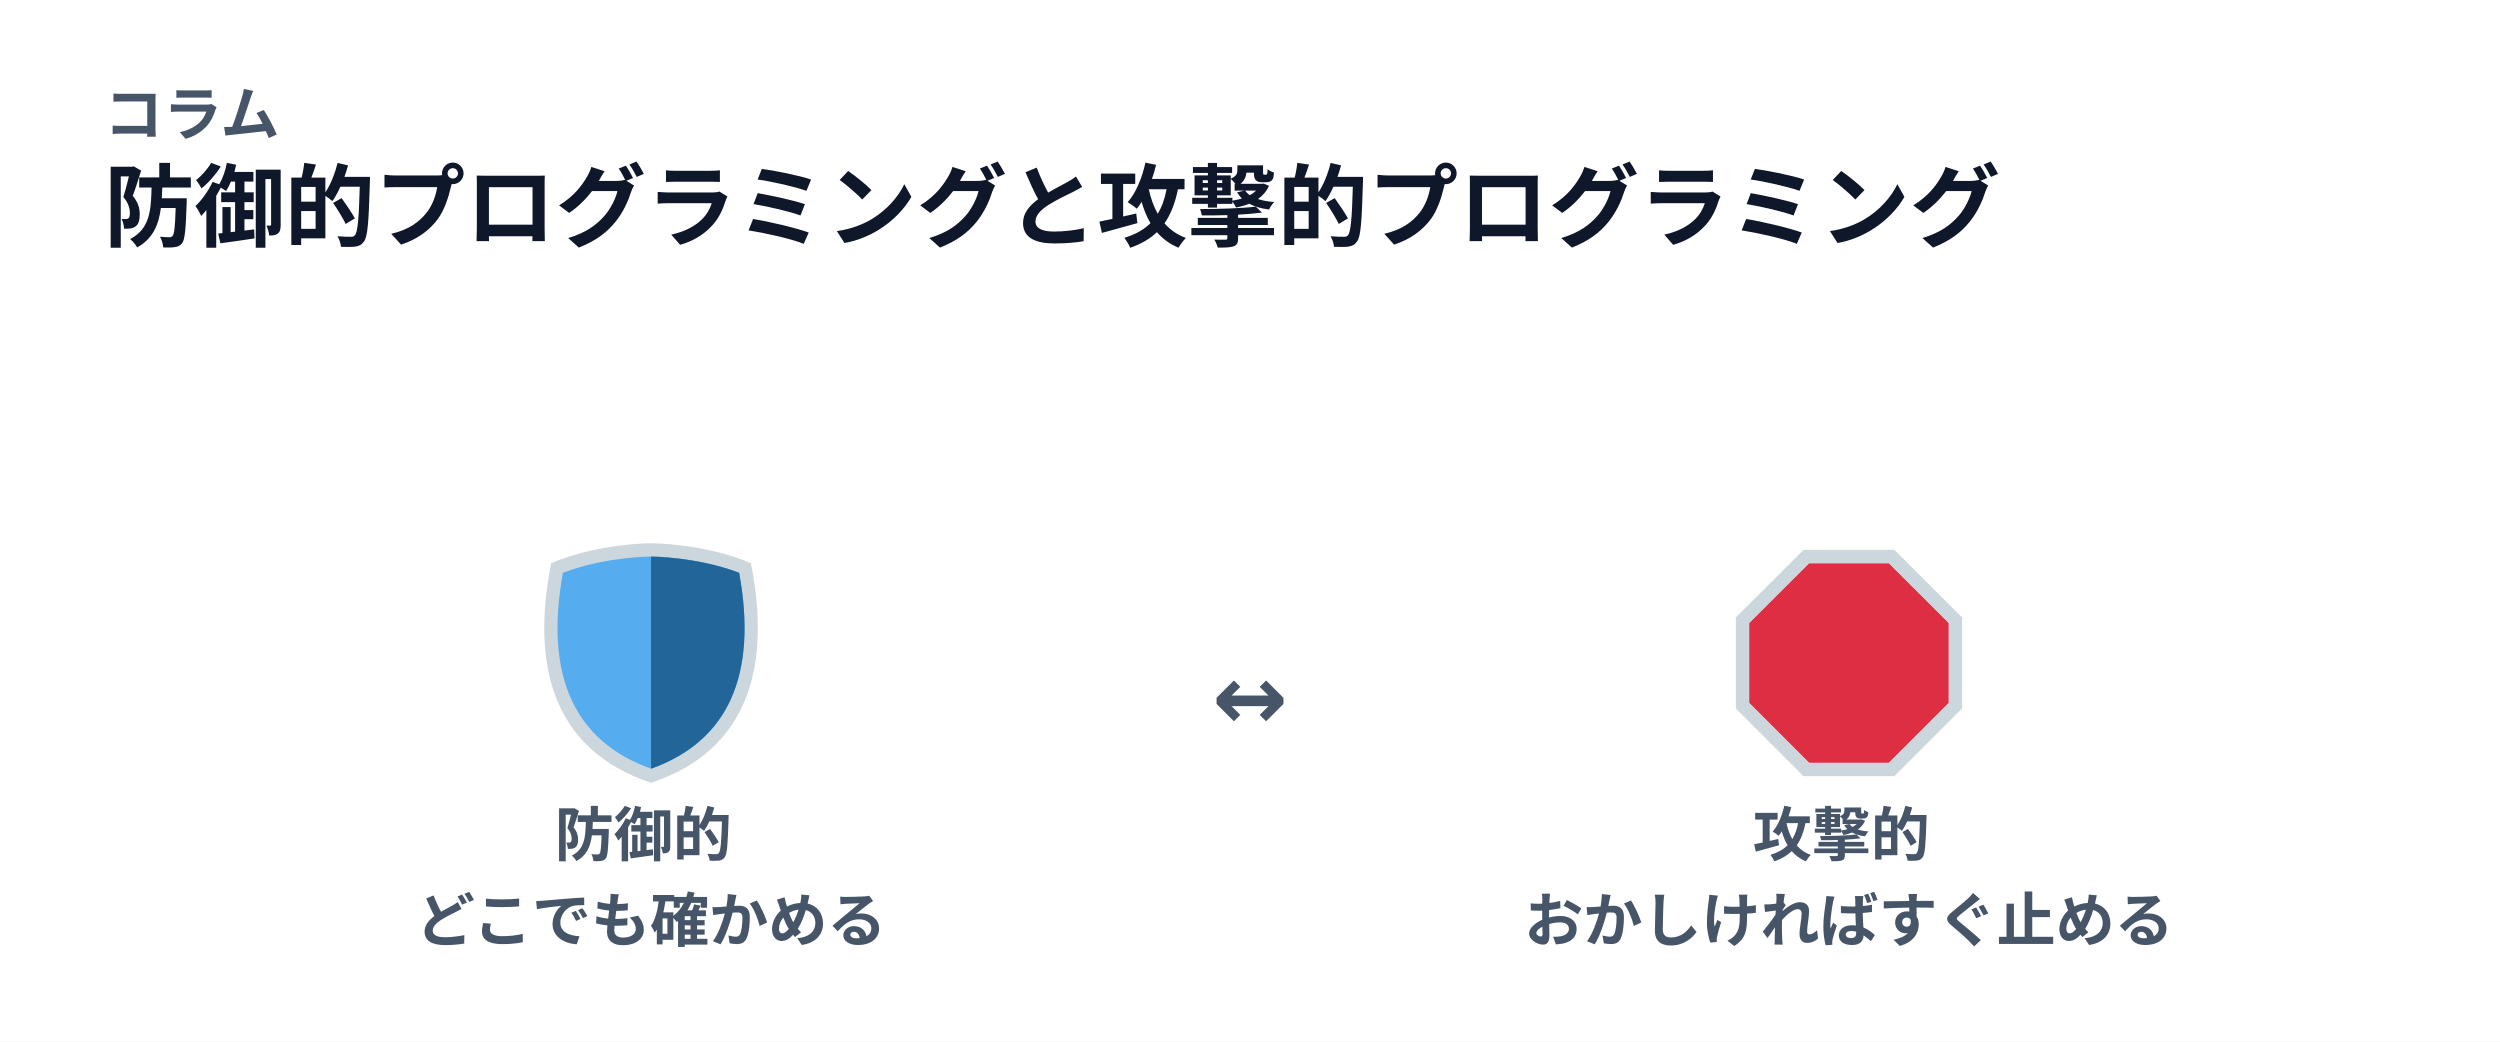
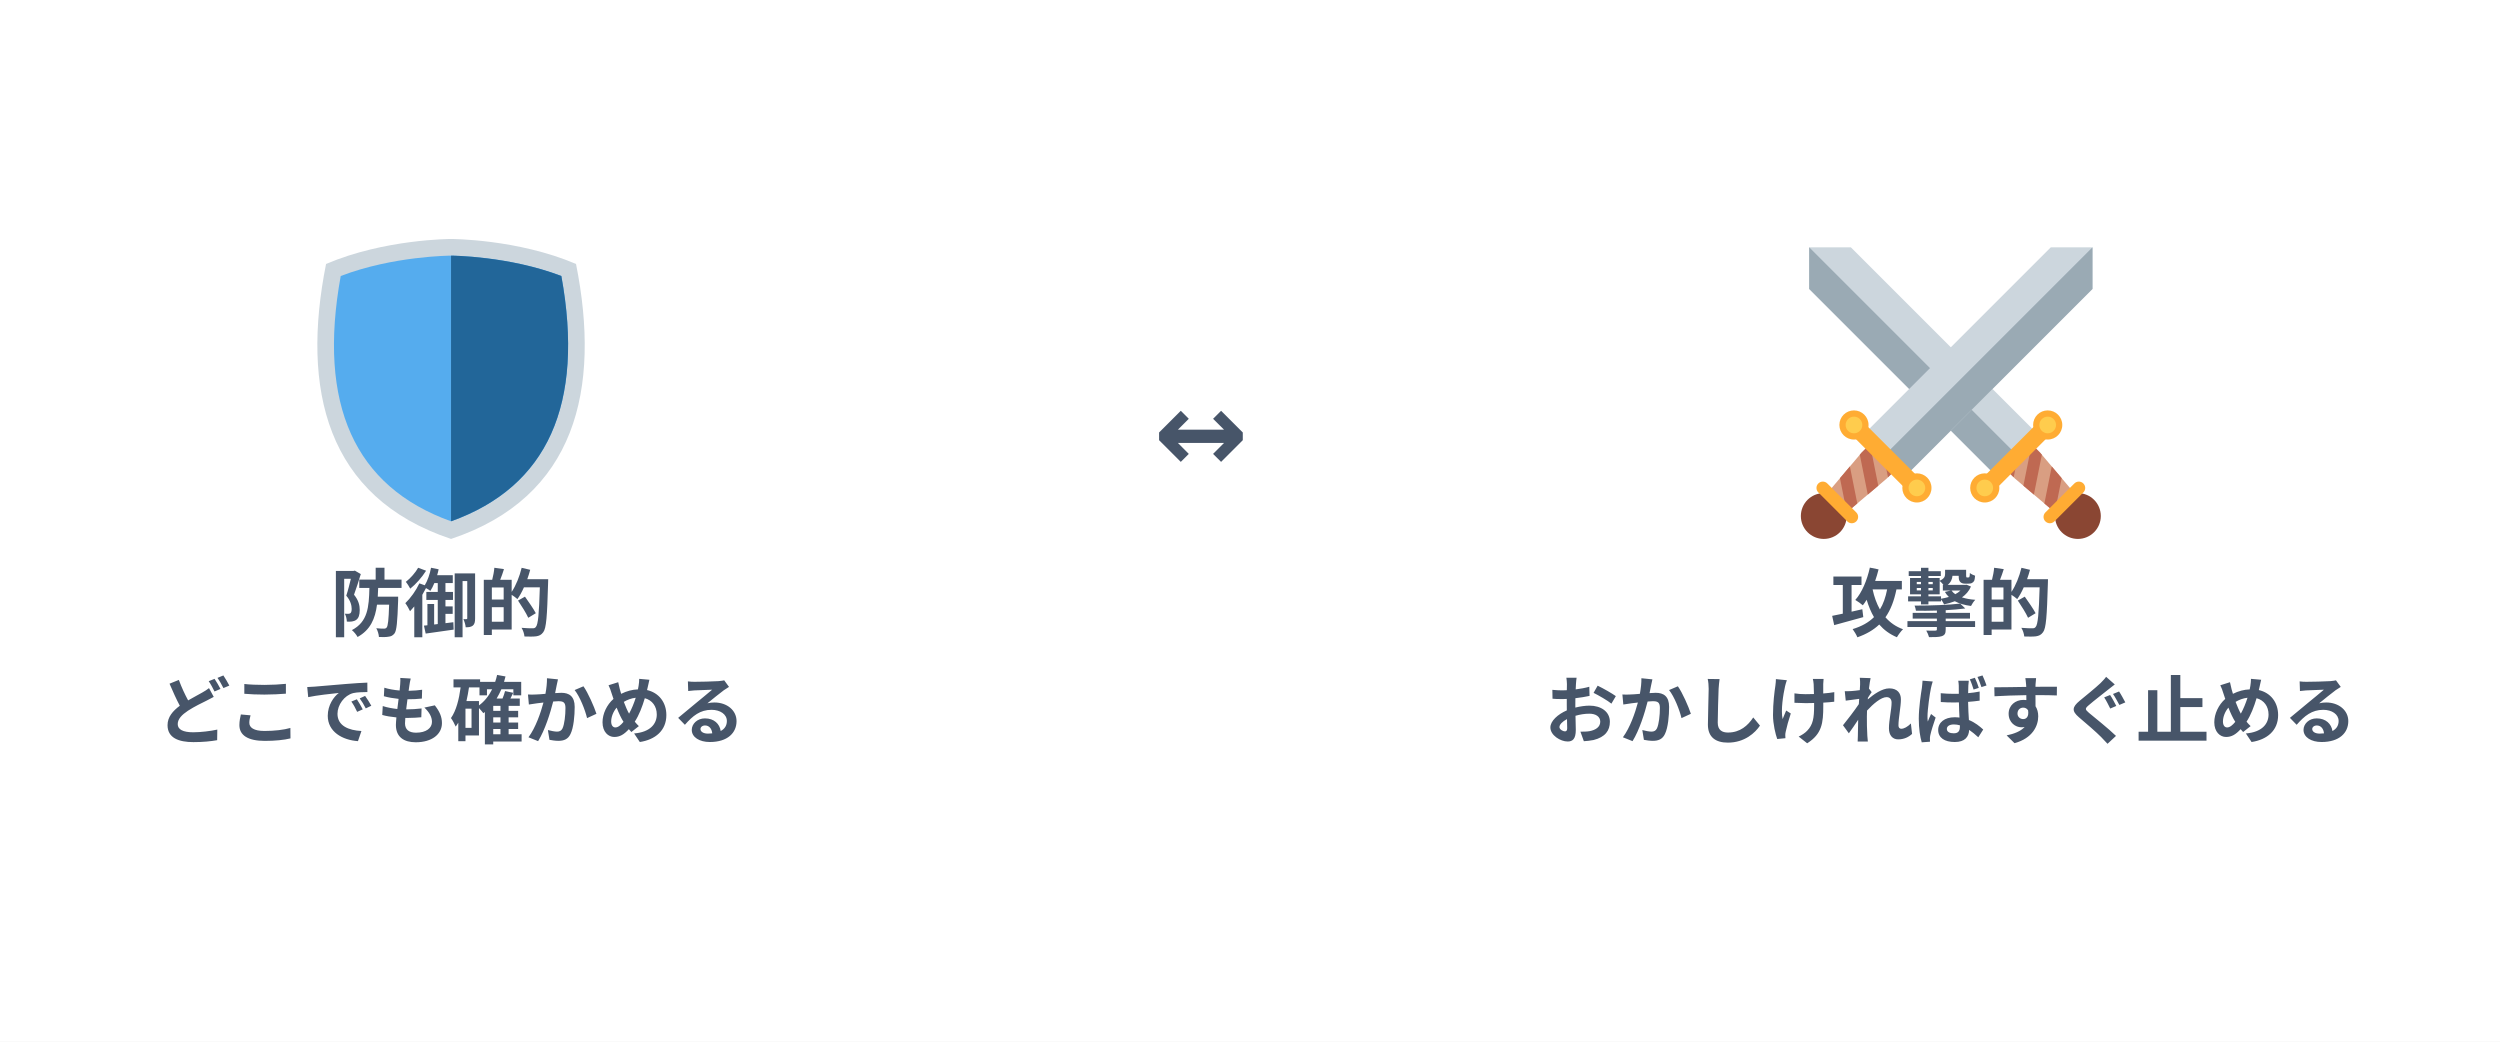
<svg xmlns="http://www.w3.org/2000/svg" width="960" height="400" viewBox="0 0 960 400" font-family="'Hiragino Sans','Noto Sans JP','Yu Gothic','Segoe UI',sans-serif">
  <defs>
    <marker id="aR" viewBox="0 0 10 10" refX="9" refY="5" markerWidth="7" markerHeight="7" orient="auto-start-reverse">
      <path d="M0 1 L9 5 L0 9 z" fill="#475569" />
    </marker>
    <marker id="aRsub" viewBox="0 0 10 10" refX="9" refY="5" markerWidth="7" markerHeight="7" orient="auto-start-reverse">
      <path d="M0 1 L9 5 L0 9 z" fill="#94a3b8" />
    </marker>
  </defs>
  <rect x="0" y="0" width="960" height="400" fill="#ffffff" />
-   <text x="40" y="52" text-anchor="start" font-size="22.667" fill="#475569" font-weight="600">コラム</text>
-   <text x="40" y="92" text-anchor="start" font-size="34.667" fill="#0f172a" font-weight="700">防御的プログラミングと攻撃的プログラミング</text>
-   <svg x="204.0" y="208.6" width="92.0" height="92.0" viewBox="0 0 36 36">
-     <path fill="#CCD6DD" d="M33 3c-7-3-15-3-15-3S10 0 3 3C0 18 3 31 18 36c15-5 18-18 15-33z" />
-     <path fill="#55ACEE" d="M18 33.884C6.412 29.729 1.961 19.831 4.76 4.444 11.063 2.029 17.928 2 18 2c.071 0 6.958.04 13.24 2.444 2.799 15.387-1.652 25.285-13.24 29.44z" />
-     <path fill="#269" d="M31.24 4.444C24.958 2.04 18.071 2 18 2v31.884c11.588-4.155 16.039-14.053 13.24-29.44z" />
-   </svg>
-   <text x="250" y="328.707" text-anchor="middle" font-size="22.667" fill="#475569" font-weight="600">
-     <tspan x="250" dy="0">防御的</tspan>
-     <tspan x="250" dy="32.867">どこでも確かめる</tspan>
-   </text>
-   <svg x="664.0" y="208.6" width="92.0" height="92.0" viewBox="0 0 36 36">
-     <path fill="#DD2E44" d="M12 3l-9 8.985V24l9 9h12l9-9V11.985L24 3z" />
-     <path fill="#CCD6DD" d="M24.827 1H11.173L1 11.156v13.672L11.172 35h13.657L35 24.828V11.156L24.827 1zM33 24l-9 9H12l-9-9V11.985L12 3h12l9 8.985V24z" />
-   </svg>
-   <text x="710" y="328.707" text-anchor="middle" font-size="22.667" fill="#475569" font-weight="600">
-     <tspan x="710" dy="0">攻撃的</tspan>
-     <tspan x="710" dy="32.867">おかしければすぐ止める</tspan>
-   </text>
-   <text x="480" y="280" text-anchor="middle" font-size="34.667" fill="#475569" font-weight="700">↔</text>
+   <g transform="translate(-139.8 -169.4) scale(1.252)">
+     <svg x="204.0" y="208.6" width="92.0" height="92.0" viewBox="0 0 36 36">
+       <path fill="#CCD6DD" d="M33 3c-7-3-15-3-15-3S10 0 3 3C0 18 3 31 18 36c15-5 18-18 15-33z" />
+       <path fill="#55ACEE" d="M18 33.884C6.412 29.729 1.961 19.831 4.76 4.444 11.063 2.029 17.928 2 18 2c.071 0 6.958.04 13.24 2.444 2.799 15.387-1.652 25.285-13.24 29.44z" />
+       <path fill="#269" d="M31.24 4.444C24.958 2.04 18.071 2 18 2v31.884c11.588-4.155 16.039-14.053 13.24-29.44z" />
+     </svg>
+     <text x="250" y="328.707" text-anchor="middle" font-size="22.667" fill="#475569" font-weight="600">
+       <tspan x="250" dy="0">防御的</tspan>
+       <tspan x="250" dy="32.867">どこでも確かめる</tspan>
+     </text>
+     <svg x="664.0" y="208.6" width="92.0" height="92.0" viewBox="0 0 36 36">
+       <path fill="#CCD6DD" d="M24 29l5-5L6 1H1v5z" />
+       <path fill="#9AAAB4" d="M1 1v5l23 23 2.5-2.5z" />
+       <path fill="#D99E82" d="M33.424 32.808c.284-.284.458-.626.531-.968l-5.242-6.195-.701-.702c-.564-.564-1.57-.473-2.248.205l-.614.612c-.677.677-.768 1.683-.204 2.247l.741.741 6.15 5.205c.345-.072.688-.247.974-.532l.613-.613z" />
+       <path d="M33.424 32.808c.284-.284.458-.626.531-.968l-1.342-1.586-.737 3.684c.331-.077.661-.243.935-.518l.613-.612zm-3.31-5.506l-.888 4.441 1.26 1.066.82-4.1zm-1.401-1.657l-.701-.702c-.096-.096-.208-.166-.326-.224l-.978 4.892 1.26 1.066.957-4.783-.212-.249zm-2.401-.888c-.195.095-.382.225-.548.392l-.614.611c-.254.254-.425.554-.511.86-.142.51-.046 1.035.307 1.387l.596.596.77-3.846c0-.001 0-.001 0 0z" fill="#BF6952" />
+       <circle fill="#8A4633" cx="33.25" cy="33.25" r="2.75" />
+       <path fill="#FFAC33" d="M29.626 22.324c.404.404.404 1.059 0 1.462l-6.092 6.092c-.404.404-1.058.404-1.462 0-.404-.404-.404-1.058 0-1.462l6.092-6.092c.402-.404 1.058-.404 1.462 0z" />
+       <circle fill="#FFAC33" cx="22.072" cy="29.877" r="1.75" />
+       <circle fill="#FFAC33" cx="29.626" cy="22.323" r="1.75" />
+       <circle fill="#FFCC4D" cx="22.072" cy="29.877" r="1" />
+       <circle fill="#FFCC4D" cx="29.626" cy="22.323" r="1" />
+       <path fill="#FFAC33" d="M33.903 29.342c.298.298.298.781 0 1.078l-3.476 3.475c-.298.298-.78.298-1.078 0-.298-.298-.298-.78 0-1.078l3.476-3.475c.297-.298.78-.298 1.078 0z" />
+       <path fill="#CCD6DD" d="M12 29l-5-5L30 1h5v5z" />
+       <path fill="#9AAAB4" d="M35 1v5L12 29l-2.5-2.5z" />
+       <path fill="#D99E82" d="M2.576 32.808c-.284-.284-.458-.626-.531-.968l5.242-6.195.701-.702c.564-.564 1.57-.473 2.248.205l.613.612c.677.677.768 1.683.204 2.247l-.741.741-6.15 5.205c-.345-.072-.688-.247-.974-.532l-.612-.613z" />
+       <path d="M2.576 32.808c-.284-.284-.458-.626-.531-.968l1.342-1.586.737 3.684c-.331-.077-.661-.243-.935-.518l-.613-.612zm3.31-5.506l.888 4.441-1.26 1.066-.82-4.1zm1.401-1.657l.701-.702c.096-.096.208-.166.326-.224l.978 4.892-1.26 1.066-.957-4.783.212-.249zm2.401-.888c.195.095.382.225.548.392l.613.612c.254.254.425.554.511.86.142.51.046 1.035-.307 1.387l-.596.596-.769-3.847c0-.001 0-.001 0 0z" fill="#BF6952" />
+       <circle fill="#8A4633" cx="2.75" cy="33.25" r="2.75" />
+       <path fill="#FFAC33" d="M6.374 22.324c-.404.404-.404 1.059 0 1.462l6.092 6.092c.404.404 1.058.404 1.462 0 .404-.404.404-1.058 0-1.462l-6.092-6.092c-.402-.404-1.058-.404-1.462 0z" />
+       <circle fill="#FFAC33" cx="13.928" cy="29.877" r="1.75" />
+       <circle fill="#FFAC33" cx="6.374" cy="22.323" r="1.75" />
+       <circle fill="#FFCC4D" cx="13.928" cy="29.877" r="1" />
+       <circle fill="#FFCC4D" cx="6.374" cy="22.323" r="1" />
+       <path fill="#FFAC33" d="M2.097 29.342c-.298.298-.298.781 0 1.078l3.476 3.475c.298.298.78.298 1.078 0 .298-.298.298-.78 0-1.078l-3.476-3.475c-.297-.298-.78-.298-1.078 0z" />
+     </svg>
+     <text x="710" y="328.707" text-anchor="middle" font-size="22.667" fill="#475569" font-weight="600">
+       <tspan x="710" dy="0">攻撃的</tspan>
+       <tspan x="710" dy="32.867">おかしければすぐ止める</tspan>
+     </text>
+     <text x="480" y="280" text-anchor="middle" font-size="34.667" fill="#475569" font-weight="700">↔</text>
+   </g>
</svg>
